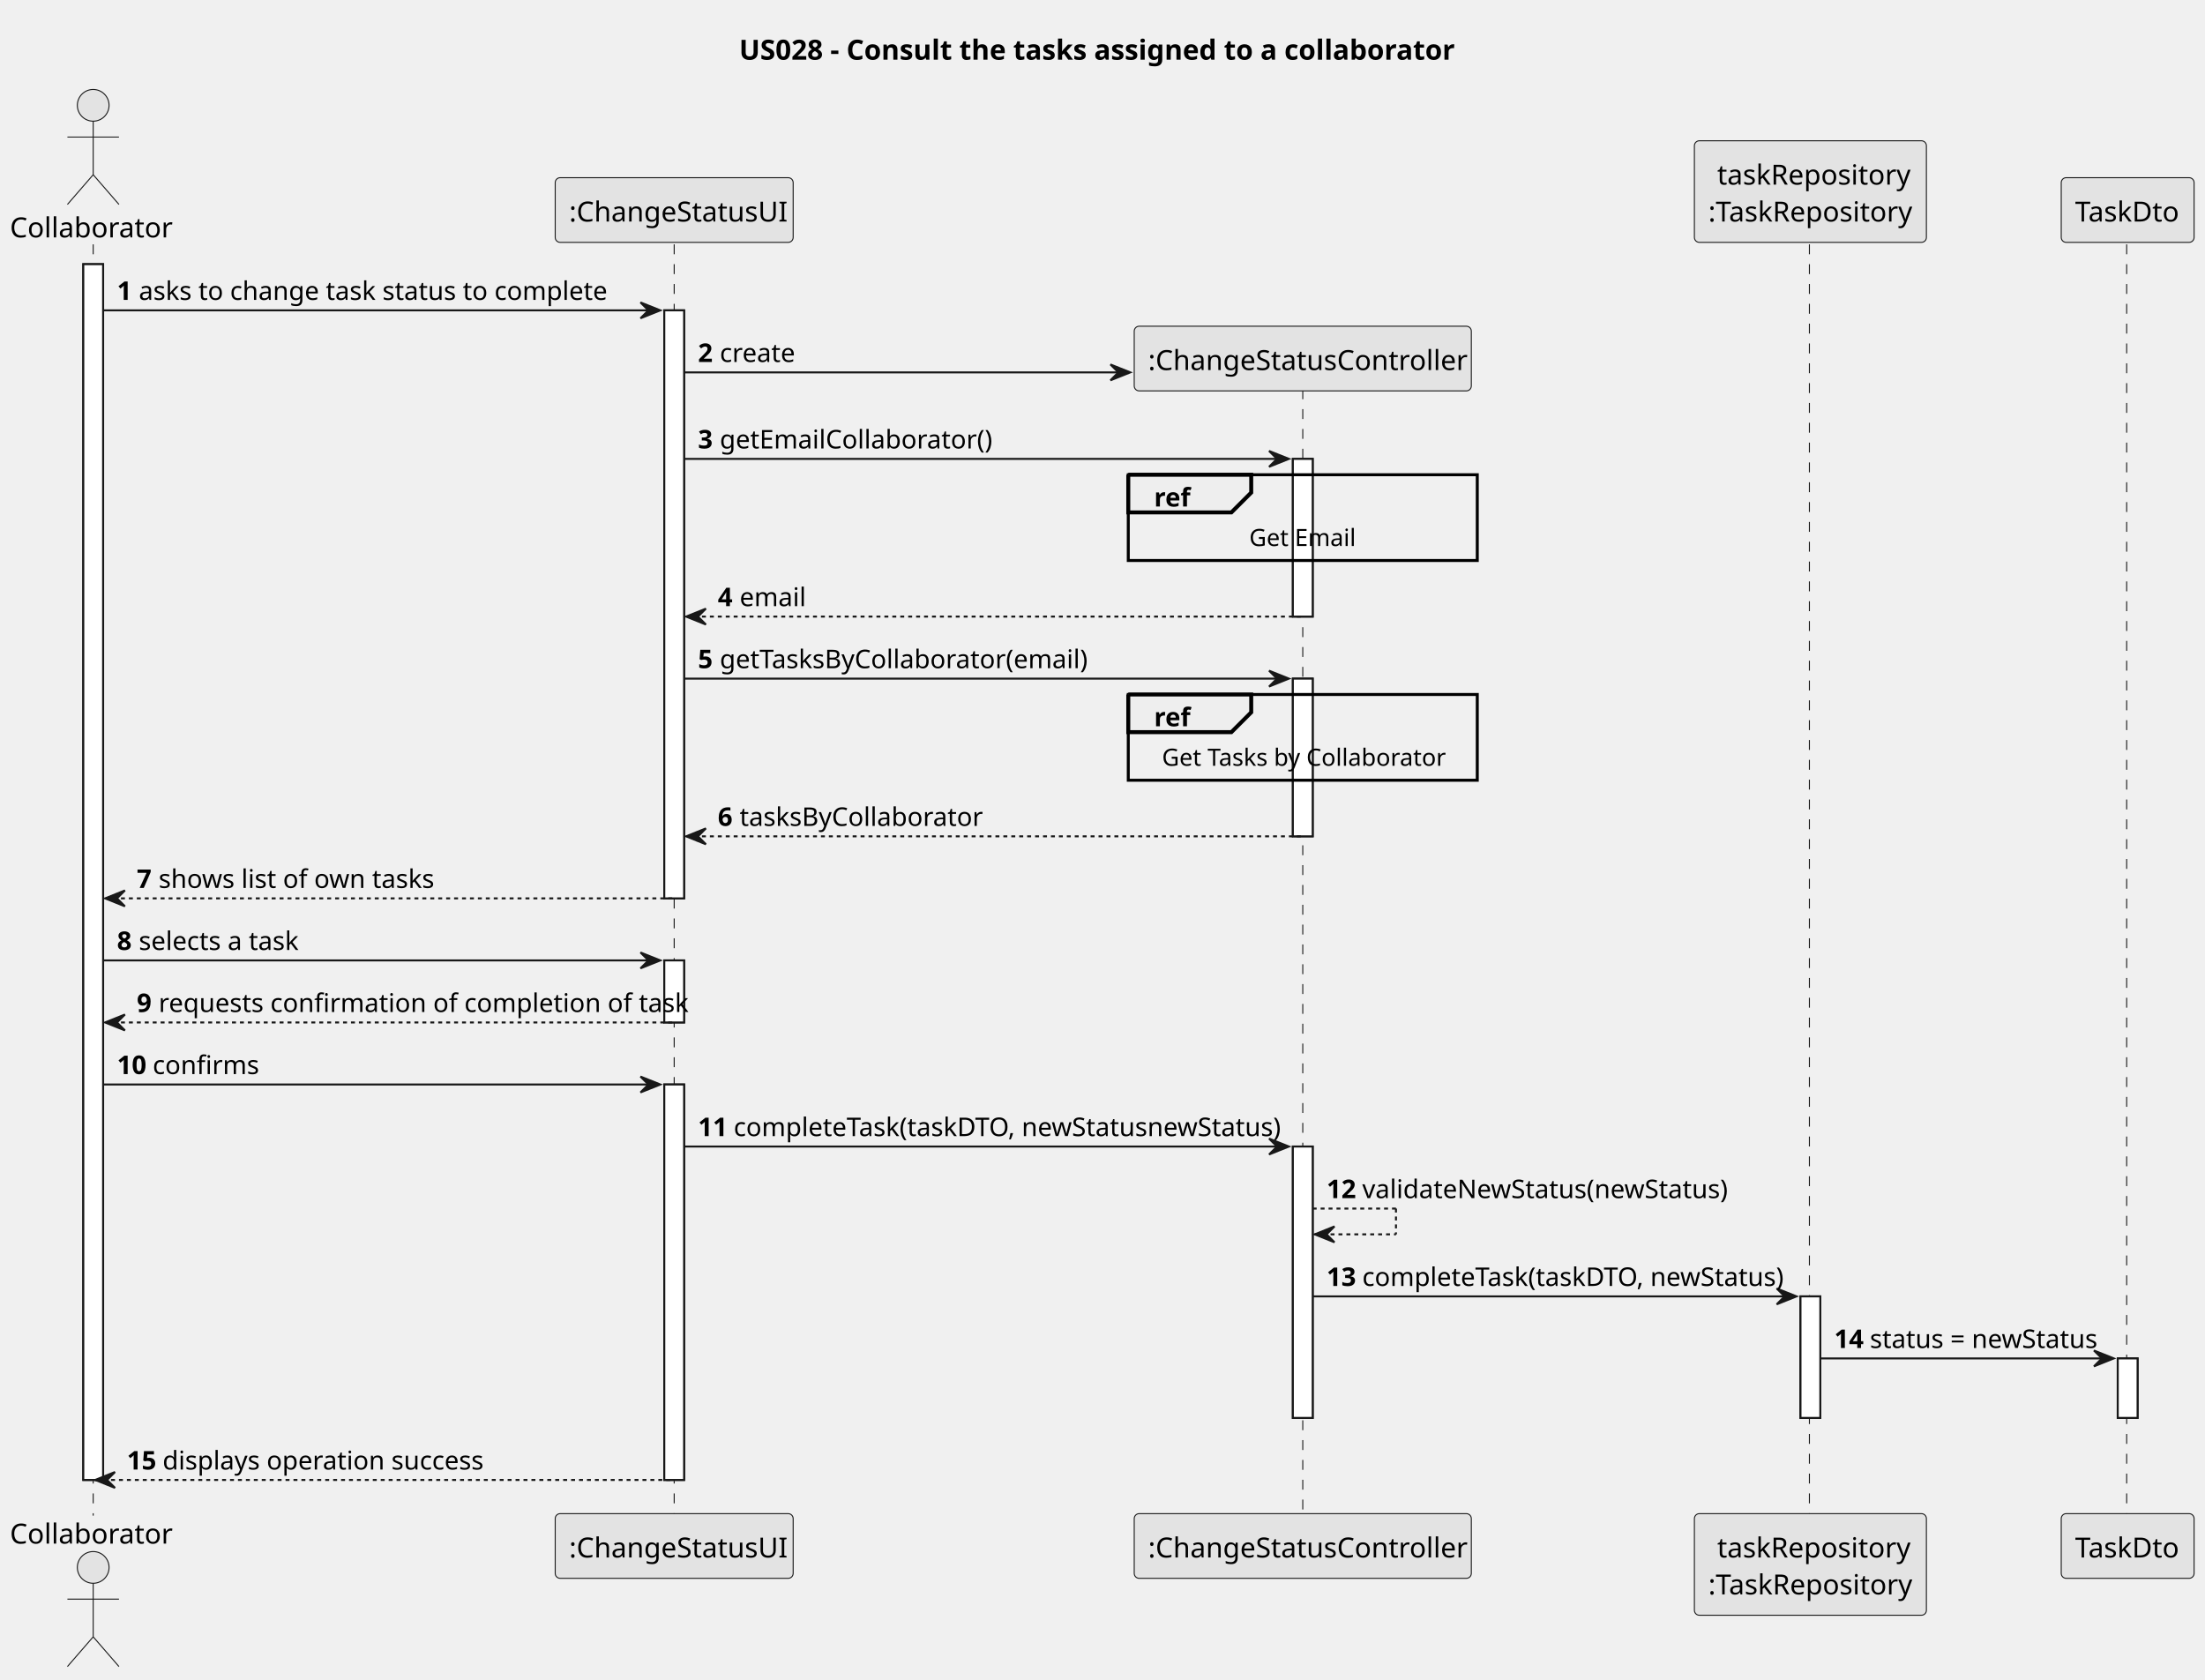
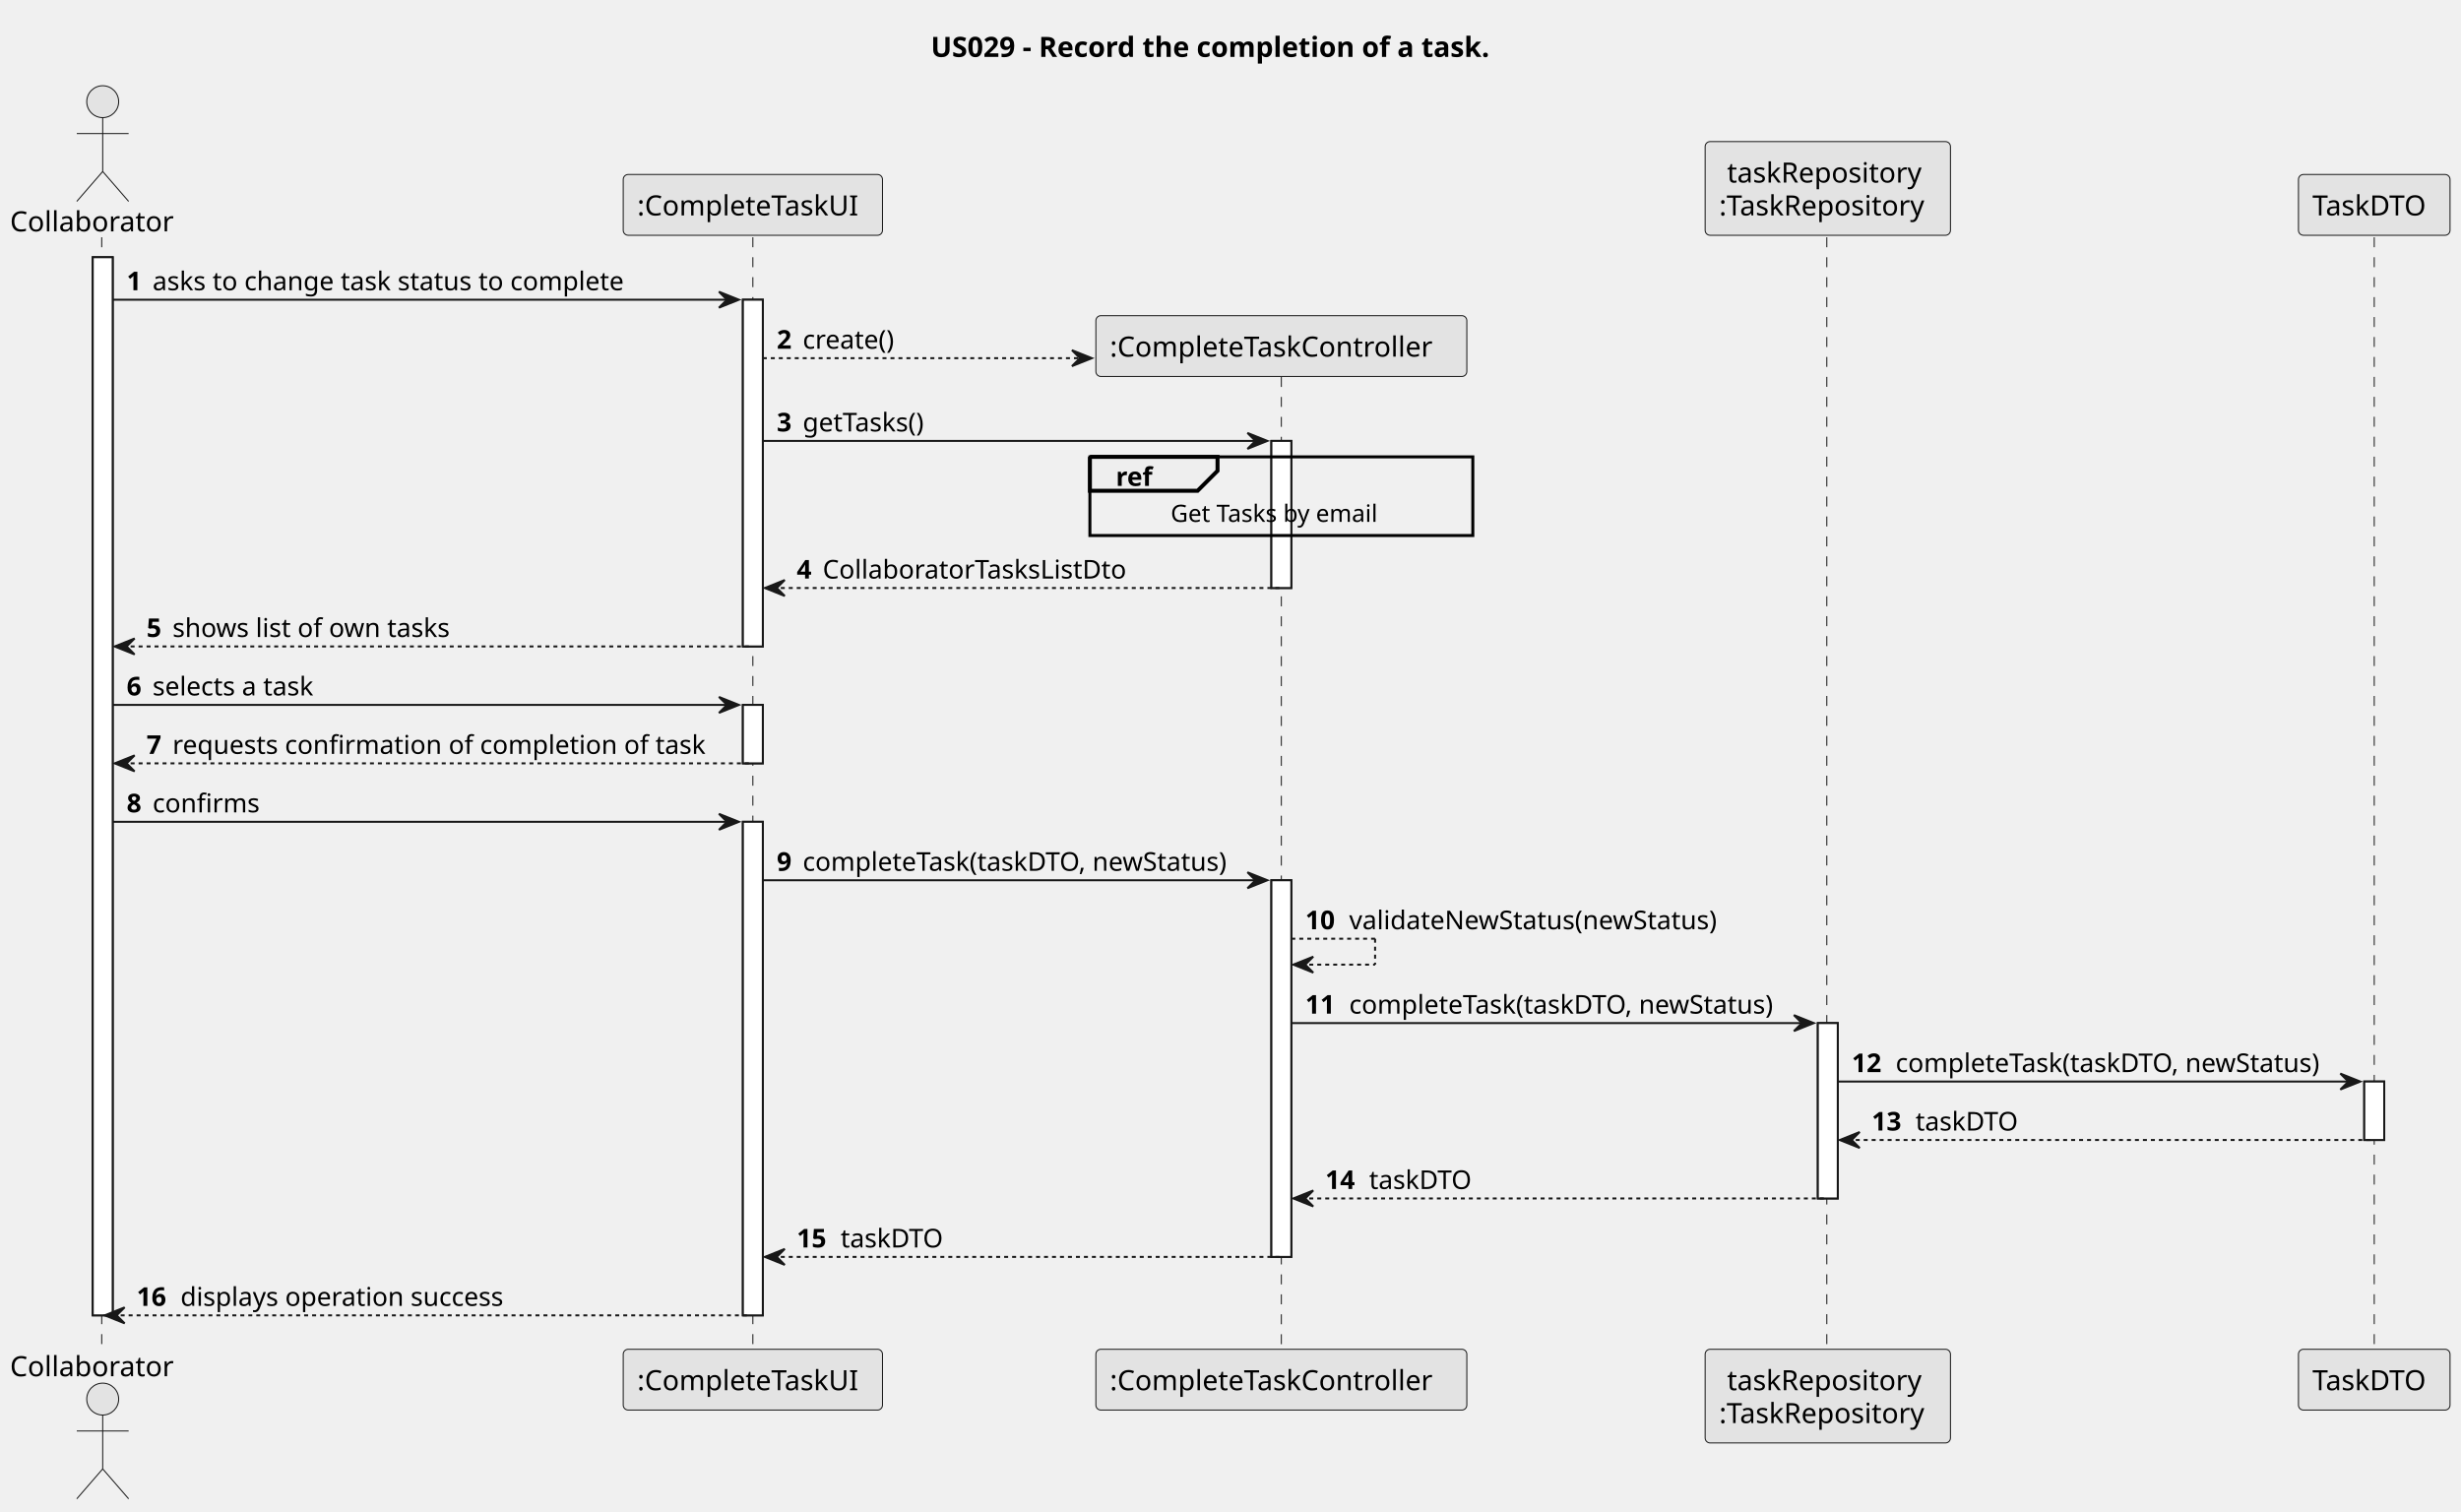
- <svg xmlns="http://www.w3.org/2000/svg" contentStyleType="text/css" height="847px" preserveAspectRatio="none" style="width:1112px;height:847px;background:#FFFFFF;" version="1.1" viewBox="0 0 1112 847" width="1112px" zoomAndPan="magnify">
+ <svg xmlns="http://www.w3.org/2000/svg" contentStyleType="text/css" height="758px" preserveAspectRatio="none" style="width:1234px;height:758px;background:#FFFFFF;" version="1.1" viewBox="0 0 1234 758" width="1234px" zoomAndPan="magnify">
  <defs />
  <g>
-     <text fill="#000000" font-family="sans-serif" font-size="14" font-weight="bold" lengthAdjust="spacing" textLength="365" x="372.75" y="30.107">US028 - Consult the tasks assigned to a collaborator</text>
-     <rect fill="#FFFFFF" height="613.199" style="stroke:#181818;stroke-width:1.0;" width="10" x="42" y="133.242" />
-     <rect fill="#FFFFFF" height="296.58" style="stroke:#181818;stroke-width:1.0;" width="10" x="335" y="156.533" />
-     <rect fill="#FFFFFF" height="31.291" style="stroke:#181818;stroke-width:1.0;" width="10" x="335" y="484.404" />
-     <rect fill="#FFFFFF" height="199.455" style="stroke:#181818;stroke-width:1.0;" width="10" x="335" y="546.986" />
-     <rect fill="#FFFFFF" height="79.543" style="stroke:#181818;stroke-width:1.0;" width="10" x="652" y="231.445" />
-     <rect fill="#FFFFFF" height="79.543" style="stroke:#181818;stroke-width:1.0;" width="10" x="652" y="342.279" />
-     <rect fill="#FFFFFF" height="136.873" style="stroke:#181818;stroke-width:1.0;" width="10" x="652" y="578.277" />
-     <rect fill="#FFFFFF" height="61.291" style="stroke:#181818;stroke-width:1.0;" width="10" x="908" y="653.859" />
-     <rect fill="#FFFFFF" height="30" style="stroke:#181818;stroke-width:1.0;" width="10" x="1068" y="685.15" />
-     <line style="stroke:#181818;stroke-width:0.5;stroke-dasharray:5.0,5.0;" x1="47" x2="47" y1="123.242" y2="764.441" />
-     <line style="stroke:#181818;stroke-width:0.5;stroke-dasharray:5.0,5.0;" x1="340" x2="340" y1="123.242" y2="764.441" />
-     <line style="stroke:#181818;stroke-width:0.5;stroke-dasharray:5.0,5.0;" x1="657" x2="657" y1="196.344" y2="764.441" />
-     <line style="stroke:#181818;stroke-width:0.5;stroke-dasharray:5.0,5.0;" x1="912.5" x2="912.5" y1="123.242" y2="764.441" />
-     <line style="stroke:#181818;stroke-width:0.5;stroke-dasharray:5.0,5.0;" x1="1072.5" x2="1072.5" y1="123.242" y2="764.441" />
-     <text fill="#000000" font-family="sans-serif" font-size="14" lengthAdjust="spacing" textLength="78" x="5" y="119.728">Collaborator</text>
-     <ellipse cx="47" cy="53.121" fill="#E3E3E3" rx="8" ry="8" style="stroke:#181818;stroke-width:0.5;" />
-     <path d="M47,61.121 L47,88.121 M34,69.121 L60,69.121 M47,88.121 L34,103.121 M47,88.121 L60,103.121 " fill="none" style="stroke:#181818;stroke-width:0.5;" />
-     <text fill="#000000" font-family="sans-serif" font-size="14" lengthAdjust="spacing" textLength="78" x="5" y="778.549">Collaborator</text>
-     <ellipse cx="47" cy="790.562" fill="#E3E3E3" rx="8" ry="8" style="stroke:#181818;stroke-width:0.5;" />
-     <path d="M47,798.562 L47,825.562 M34,806.562 L60,806.562 M47,825.562 L34,840.562 M47,825.562 L60,840.562 " fill="none" style="stroke:#181818;stroke-width:0.5;" />
-     <rect fill="#E3E3E3" height="32.621" rx="2.5" ry="2.5" style="stroke:#181818;stroke-width:0.5;" width="120" x="280" y="89.621" />
-     <text fill="#000000" font-family="sans-serif" font-size="14" lengthAdjust="spacing" textLength="106" x="287" y="111.728">:ChangeStatusUI</text>
-     <rect fill="#E3E3E3" height="32.621" rx="2.5" ry="2.5" style="stroke:#181818;stroke-width:0.5;" width="120" x="280" y="763.441" />
-     <text fill="#000000" font-family="sans-serif" font-size="14" lengthAdjust="spacing" textLength="106" x="287" y="785.549">:ChangeStatusUI</text>
-     <rect fill="#E3E3E3" height="32.621" rx="2.5" ry="2.5" style="stroke:#181818;stroke-width:0.5;" width="170" x="572" y="763.441" />
-     <text fill="#000000" font-family="sans-serif" font-size="14" lengthAdjust="spacing" textLength="156" x="579" y="785.549">:ChangeStatusController</text>
-     <rect fill="#E3E3E3" height="51.242" rx="2.5" ry="2.5" style="stroke:#181818;stroke-width:0.5;" width="117" x="854.5" y="71" />
-     <text fill="#000000" font-family="sans-serif" font-size="14" lengthAdjust="spacing" textLength="94" x="866" y="93.107">taskRepository</text>
-     <text fill="#000000" font-family="sans-serif" font-size="14" lengthAdjust="spacing" textLength="103" x="861.5" y="111.728">:TaskRepository</text>
-     <rect fill="#E3E3E3" height="51.242" rx="2.5" ry="2.5" style="stroke:#181818;stroke-width:0.5;" width="117" x="854.5" y="763.441" />
-     <text fill="#000000" font-family="sans-serif" font-size="14" lengthAdjust="spacing" textLength="94" x="866" y="785.549">taskRepository</text>
-     <text fill="#000000" font-family="sans-serif" font-size="14" lengthAdjust="spacing" textLength="103" x="861.5" y="804.17">:TaskRepository</text>
-     <rect fill="#E3E3E3" height="32.621" rx="2.5" ry="2.5" style="stroke:#181818;stroke-width:0.5;" width="67" x="1039.5" y="89.621" />
-     <text fill="#000000" font-family="sans-serif" font-size="14" lengthAdjust="spacing" textLength="53" x="1046.5" y="111.728">TaskDto</text>
-     <rect fill="#E3E3E3" height="32.621" rx="2.5" ry="2.5" style="stroke:#181818;stroke-width:0.5;" width="67" x="1039.5" y="763.441" />
-     <text fill="#000000" font-family="sans-serif" font-size="14" lengthAdjust="spacing" textLength="53" x="1046.5" y="785.549">TaskDto</text>
-     <rect fill="#FFFFFF" height="613.199" style="stroke:#181818;stroke-width:1.0;" width="10" x="42" y="133.242" />
-     <rect fill="#FFFFFF" height="296.58" style="stroke:#181818;stroke-width:1.0;" width="10" x="335" y="156.533" />
-     <rect fill="#FFFFFF" height="31.291" style="stroke:#181818;stroke-width:1.0;" width="10" x="335" y="484.404" />
-     <rect fill="#FFFFFF" height="199.455" style="stroke:#181818;stroke-width:1.0;" width="10" x="335" y="546.986" />
-     <rect fill="#FFFFFF" height="79.543" style="stroke:#181818;stroke-width:1.0;" width="10" x="652" y="231.445" />
-     <rect fill="#FFFFFF" height="79.543" style="stroke:#181818;stroke-width:1.0;" width="10" x="652" y="342.279" />
-     <rect fill="#FFFFFF" height="136.873" style="stroke:#181818;stroke-width:1.0;" width="10" x="652" y="578.277" />
-     <rect fill="#FFFFFF" height="61.291" style="stroke:#181818;stroke-width:1.0;" width="10" x="908" y="653.859" />
-     <rect fill="#FFFFFF" height="30" style="stroke:#181818;stroke-width:1.0;" width="10" x="1068" y="685.15" />
-     <polygon fill="#181818" points="323,152.533,333,156.533,323,160.533,327,156.533" style="stroke:#181818;stroke-width:1.0;" />
-     <line style="stroke:#181818;stroke-width:1.0;" x1="52" x2="329" y1="156.533" y2="156.533" />
-     <text fill="#000000" font-family="sans-serif" font-size="13" font-weight="bold" lengthAdjust="spacing" textLength="7" x="59" y="151.27">1</text>
-     <text fill="#000000" font-family="sans-serif" font-size="13" lengthAdjust="spacing" textLength="230" x="70" y="151.27">asks to change task status to complete</text>
-     <polygon fill="#181818" points="560,183.824,570,187.824,560,191.824,564,187.824" style="stroke:#181818;stroke-width:1.0;" />
-     <line style="stroke:#181818;stroke-width:1.0;" x1="345" x2="566" y1="187.824" y2="187.824" />
-     <text fill="#000000" font-family="sans-serif" font-size="13" font-weight="bold" lengthAdjust="spacing" textLength="7" x="352" y="182.561">2</text>
-     <text fill="#000000" font-family="sans-serif" font-size="13" lengthAdjust="spacing" textLength="36" x="363" y="182.561">create</text>
-     <rect fill="#E3E3E3" height="32.621" rx="2.5" ry="2.5" style="stroke:#181818;stroke-width:0.5;" width="170" x="572" y="164.533" />
-     <text fill="#000000" font-family="sans-serif" font-size="14" lengthAdjust="spacing" textLength="156" x="579" y="186.641">:ChangeStatusController</text>
-     <polygon fill="#181818" points="640,227.445,650,231.445,640,235.445,644,231.445" style="stroke:#181818;stroke-width:1.0;" />
-     <line style="stroke:#181818;stroke-width:1.0;" x1="345" x2="646" y1="231.445" y2="231.445" />
-     <text fill="#000000" font-family="sans-serif" font-size="13" font-weight="bold" lengthAdjust="spacing" textLength="7" x="352" y="226.183">3</text>
-     <text fill="#000000" font-family="sans-serif" font-size="13" lengthAdjust="spacing" textLength="128" x="363" y="226.183">getEmailCollaborator()</text>
-     <rect fill="none" height="43.252" style="stroke:#000000;stroke-width:1.5;" width="176" x="569" y="239.445" />
-     <path d="M569,239.445 L631,239.445 L631,248.445 L621,258.445 L569,258.445 L569,239.445 " fill="#EEEEEE" style="stroke:#000000;stroke-width:2.0;" />
-     <text fill="#000000" font-family="sans-serif" font-size="13" font-weight="bold" lengthAdjust="spacing" textLength="17" x="582" y="255.474">ref</text>
-     <text fill="#000000" font-family="sans-serif" font-size="12" lengthAdjust="spacing" textLength="54" x="630" y="275.394">Get Email</text>
-     <polygon fill="#181818" points="356,306.988,346,310.988,356,314.988,352,310.988" style="stroke:#181818;stroke-width:1.0;" />
-     <line style="stroke:#181818;stroke-width:1.0;stroke-dasharray:2.0,2.0;" x1="350" x2="656" y1="310.988" y2="310.988" />
-     <text fill="#000000" font-family="sans-serif" font-size="13" font-weight="bold" lengthAdjust="spacing" textLength="7" x="362" y="305.726">4</text>
-     <text fill="#000000" font-family="sans-serif" font-size="13" lengthAdjust="spacing" textLength="31" x="373" y="305.726">email</text>
-     <polygon fill="#181818" points="640,338.279,650,342.279,640,346.279,644,342.279" style="stroke:#181818;stroke-width:1.0;" />
-     <line style="stroke:#181818;stroke-width:1.0;" x1="345" x2="646" y1="342.279" y2="342.279" />
-     <text fill="#000000" font-family="sans-serif" font-size="13" font-weight="bold" lengthAdjust="spacing" textLength="7" x="352" y="337.017">5</text>
-     <text fill="#000000" font-family="sans-serif" font-size="13" lengthAdjust="spacing" textLength="177" x="363" y="337.017">getTasksByCollaborator(email)</text>
-     <rect fill="none" height="43.252" style="stroke:#000000;stroke-width:1.5;" width="176" x="569" y="350.279" />
-     <path d="M569,350.279 L631,350.279 L631,359.279 L621,369.279 L569,369.279 L569,350.279 " fill="#EEEEEE" style="stroke:#000000;stroke-width:2.0;" />
-     <text fill="#000000" font-family="sans-serif" font-size="13" font-weight="bold" lengthAdjust="spacing" textLength="17" x="582" y="366.308">ref</text>
-     <text fill="#000000" font-family="sans-serif" font-size="12" lengthAdjust="spacing" textLength="142" x="586" y="386.228">Get Tasks by Collaborator</text>
-     <polygon fill="#181818" points="356,417.822,346,421.822,356,425.822,352,421.822" style="stroke:#181818;stroke-width:1.0;" />
-     <line style="stroke:#181818;stroke-width:1.0;stroke-dasharray:2.0,2.0;" x1="350" x2="656" y1="421.822" y2="421.822" />
-     <text fill="#000000" font-family="sans-serif" font-size="13" font-weight="bold" lengthAdjust="spacing" textLength="7" x="362" y="416.56">6</text>
-     <text fill="#000000" font-family="sans-serif" font-size="13" lengthAdjust="spacing" textLength="117" x="373" y="416.56">tasksByCollaborator</text>
-     <polygon fill="#181818" points="63,449.113,53,453.113,63,457.113,59,453.113" style="stroke:#181818;stroke-width:1.0;" />
-     <line style="stroke:#181818;stroke-width:1.0;stroke-dasharray:2.0,2.0;" x1="57" x2="339" y1="453.113" y2="453.113" />
-     <text fill="#000000" font-family="sans-serif" font-size="13" font-weight="bold" lengthAdjust="spacing" textLength="7" x="69" y="447.851">7</text>
-     <text fill="#000000" font-family="sans-serif" font-size="13" lengthAdjust="spacing" textLength="135" x="80" y="447.851">shows list of own tasks</text>
-     <polygon fill="#181818" points="323,480.404,333,484.404,323,488.404,327,484.404" style="stroke:#181818;stroke-width:1.0;" />
-     <line style="stroke:#181818;stroke-width:1.0;" x1="52" x2="329" y1="484.404" y2="484.404" />
-     <text fill="#000000" font-family="sans-serif" font-size="13" font-weight="bold" lengthAdjust="spacing" textLength="7" x="59" y="479.142">8</text>
-     <text fill="#000000" font-family="sans-serif" font-size="13" lengthAdjust="spacing" textLength="82" x="70" y="479.142">selects a task</text>
-     <polygon fill="#181818" points="63,511.695,53,515.695,63,519.695,59,515.695" style="stroke:#181818;stroke-width:1.0;" />
-     <line style="stroke:#181818;stroke-width:1.0;stroke-dasharray:2.0,2.0;" x1="57" x2="339" y1="515.695" y2="515.695" />
-     <text fill="#000000" font-family="sans-serif" font-size="13" font-weight="bold" lengthAdjust="spacing" textLength="7" x="69" y="510.433">9</text>
-     <text fill="#000000" font-family="sans-serif" font-size="13" lengthAdjust="spacing" textLength="248" x="80" y="510.433">requests confirmation of completion of task</text>
-     <polygon fill="#181818" points="323,542.986,333,546.986,323,550.986,327,546.986" style="stroke:#181818;stroke-width:1.0;" />
-     <line style="stroke:#181818;stroke-width:1.0;" x1="52" x2="329" y1="546.986" y2="546.986" />
-     <text fill="#000000" font-family="sans-serif" font-size="13" font-weight="bold" lengthAdjust="spacing" textLength="14" x="59" y="541.724">10</text>
-     <text fill="#000000" font-family="sans-serif" font-size="13" lengthAdjust="spacing" textLength="49" x="77" y="541.724">confirms</text>
-     <polygon fill="#181818" points="640,574.277,650,578.277,640,582.277,644,578.277" style="stroke:#181818;stroke-width:1.0;" />
-     <line style="stroke:#181818;stroke-width:1.0;" x1="345" x2="646" y1="578.277" y2="578.277" />
-     <text fill="#000000" font-family="sans-serif" font-size="13" font-weight="bold" lengthAdjust="spacing" textLength="14" x="352" y="573.015">11</text>
-     <text fill="#000000" font-family="sans-serif" font-size="13" lengthAdjust="spacing" textLength="270" x="370" y="573.015">completeTask(taskDTO, newStatusnewStatus)</text>
-     <line style="stroke:#181818;stroke-width:1.0;stroke-dasharray:2.0,2.0;" x1="662" x2="704" y1="609.568" y2="609.568" />
-     <line style="stroke:#181818;stroke-width:1.0;stroke-dasharray:2.0,2.0;" x1="704" x2="704" y1="609.568" y2="622.568" />
-     <line style="stroke:#181818;stroke-width:1.0;stroke-dasharray:2.0,2.0;" x1="663" x2="704" y1="622.568" y2="622.568" />
-     <polygon fill="#181818" points="673,618.568,663,622.568,673,626.568,669,622.568" style="stroke:#181818;stroke-width:1.0;" />
-     <text fill="#000000" font-family="sans-serif" font-size="13" font-weight="bold" lengthAdjust="spacing" textLength="14" x="669" y="604.306">12</text>
-     <text fill="#000000" font-family="sans-serif" font-size="13" lengthAdjust="spacing" textLength="175" x="687" y="604.306">validateNewStatus(newStatus)</text>
-     <polygon fill="#181818" points="896,649.859,906,653.859,896,657.859,900,653.859" style="stroke:#181818;stroke-width:1.0;" />
-     <line style="stroke:#181818;stroke-width:1.0;" x1="662" x2="902" y1="653.859" y2="653.859" />
-     <text fill="#000000" font-family="sans-serif" font-size="13" font-weight="bold" lengthAdjust="spacing" textLength="14" x="669" y="648.597">13</text>
-     <text fill="#000000" font-family="sans-serif" font-size="13" lengthAdjust="spacing" textLength="209" x="687" y="648.597">completeTask(taskDTO, newStatus)</text>
-     <polygon fill="#181818" points="1056,681.15,1066,685.15,1056,689.15,1060,685.15" style="stroke:#181818;stroke-width:1.0;" />
-     <line style="stroke:#181818;stroke-width:1.0;" x1="918" x2="1062" y1="685.15" y2="685.15" />
-     <text fill="#000000" font-family="sans-serif" font-size="13" font-weight="bold" lengthAdjust="spacing" textLength="14" x="925" y="679.888">14</text>
-     <text fill="#000000" font-family="sans-serif" font-size="13" lengthAdjust="spacing" textLength="113" x="943" y="679.888">status = newStatus</text>
-     <polygon fill="#181818" points="58,742.441,48,746.441,58,750.441,54,746.441" style="stroke:#181818;stroke-width:1.0;" />
-     <line style="stroke:#181818;stroke-width:1.0;stroke-dasharray:2.0,2.0;" x1="52" x2="339" y1="746.441" y2="746.441" />
-     <text fill="#000000" font-family="sans-serif" font-size="13" font-weight="bold" lengthAdjust="spacing" textLength="14" x="64" y="741.179">15</text>
-     <text fill="#000000" font-family="sans-serif" font-size="13" lengthAdjust="spacing" textLength="158" x="82" y="741.179">displays operation success</text>
+     <text fill="#000000" font-family="sans-serif" font-size="14" font-weight="bold" lengthAdjust="spacing" textLength="299" x="466.75" y="28.535">US029 - Record the completion of a task.</text>
+     <rect fill="#FFFFFF" height="530.59" style="stroke:#181818;stroke-width:1.0;" width="10" x="46.5" y="128.977" />
+     <rect fill="#FFFFFF" height="173.863" style="stroke:#181818;stroke-width:1.0;" width="10" x="372.5" y="150.287" />
+     <rect fill="#FFFFFF" height="29.311" style="stroke:#181818;stroke-width:1.0;" width="10" x="372.5" y="353.461" />
+     <rect fill="#FFFFFF" height="247.484" style="stroke:#181818;stroke-width:1.0;" width="10" x="372.5" y="412.082" />
+     <rect fill="#FFFFFF" height="73.754" style="stroke:#181818;stroke-width:1.0;" width="10" x="637.5" y="221.086" />
+     <rect fill="#FFFFFF" height="188.863" style="stroke:#181818;stroke-width:1.0;" width="10" x="637.5" y="441.393" />
+     <rect fill="#FFFFFF" height="87.932" style="stroke:#181818;stroke-width:1.0;" width="10" x="911.5" y="513.014" />
+     <rect fill="#FFFFFF" height="29.311" style="stroke:#181818;stroke-width:1.0;" width="10" x="1185.5" y="542.324" />
+     <line style="stroke:#181818;stroke-width:0.5;stroke-dasharray:5.0,5.0;" x1="51" x2="51" y1="118.977" y2="677.566" />
+     <line style="stroke:#181818;stroke-width:0.5;stroke-dasharray:5.0,5.0;" x1="377.5" x2="377.5" y1="118.977" y2="677.566" />
+     <line style="stroke:#181818;stroke-width:0.5;stroke-dasharray:5.0,5.0;" x1="642.5" x2="642.5" y1="189.031" y2="677.566" />
+     <line style="stroke:#181818;stroke-width:0.5;stroke-dasharray:5.0,5.0;" x1="916" x2="916" y1="118.977" y2="677.566" />
+     <line style="stroke:#181818;stroke-width:0.5;stroke-dasharray:5.0,5.0;" x1="1190.5" x2="1190.5" y1="118.977" y2="677.566" />
+     <text fill="#000000" font-family="sans-serif" font-size="14" lengthAdjust="spacing" textLength="87" x="5" y="116.023">Collaborator</text>
+     <ellipse cx="51.5" cy="50.988" fill="#E3E3E3" rx="8" ry="8" style="stroke:#181818;stroke-width:0.5;" />
+     <path d="M51.5,58.988 L51.5,85.988 M38.5,66.988 L64.5,66.988 M51.5,85.988 L38.5,100.988 M51.5,85.988 L64.5,100.988 " fill="none" style="stroke:#181818;stroke-width:0.5;" />
+     <text fill="#000000" font-family="sans-serif" font-size="14" lengthAdjust="spacing" textLength="87" x="5" y="690.102">Collaborator</text>
+     <ellipse cx="51.5" cy="701.555" fill="#E3E3E3" rx="8" ry="8" style="stroke:#181818;stroke-width:0.5;" />
+     <path d="M51.5,709.555 L51.5,736.555 M38.5,717.555 L64.5,717.555 M51.5,736.555 L38.5,751.555 M51.5,736.555 L64.5,751.555 " fill="none" style="stroke:#181818;stroke-width:0.5;" />
+     <rect fill="#E3E3E3" height="30.488" rx="2.5" ry="2.5" style="stroke:#181818;stroke-width:0.5;" width="130" x="312.5" y="87.488" />
+     <text fill="#000000" font-family="sans-serif" font-size="14" lengthAdjust="spacing" textLength="116" x="319.5" y="108.023">:CompleteTaskUI</text>
+     <rect fill="#E3E3E3" height="30.488" rx="2.5" ry="2.5" style="stroke:#181818;stroke-width:0.5;" width="130" x="312.5" y="676.566" />
+     <text fill="#000000" font-family="sans-serif" font-size="14" lengthAdjust="spacing" textLength="116" x="319.5" y="697.102">:CompleteTaskUI</text>
+     <rect fill="#E3E3E3" height="30.488" rx="2.5" ry="2.5" style="stroke:#181818;stroke-width:0.5;" width="186" x="549.5" y="676.566" />
+     <text fill="#000000" font-family="sans-serif" font-size="14" lengthAdjust="spacing" textLength="172" x="556.5" y="697.102">:CompleteTaskController</text>
+     <rect fill="#E3E3E3" height="46.977" rx="2.5" ry="2.5" style="stroke:#181818;stroke-width:0.5;" width="123" x="855" y="71" />
+     <text fill="#000000" font-family="sans-serif" font-size="14" lengthAdjust="spacing" textLength="101" x="866" y="91.535">taskRepository</text>
+     <text fill="#000000" font-family="sans-serif" font-size="14" lengthAdjust="spacing" textLength="109" x="862" y="108.023">:TaskRepository</text>
+     <rect fill="#E3E3E3" height="46.977" rx="2.5" ry="2.5" style="stroke:#181818;stroke-width:0.5;" width="123" x="855" y="676.566" />
+     <text fill="#000000" font-family="sans-serif" font-size="14" lengthAdjust="spacing" textLength="101" x="866" y="697.102">taskRepository</text>
+     <text fill="#000000" font-family="sans-serif" font-size="14" lengthAdjust="spacing" textLength="109" x="862" y="713.59">:TaskRepository</text>
+     <rect fill="#E3E3E3" height="30.488" rx="2.5" ry="2.5" style="stroke:#181818;stroke-width:0.5;" width="76" x="1152.5" y="87.488" />
+     <text fill="#000000" font-family="sans-serif" font-size="14" lengthAdjust="spacing" textLength="62" x="1159.5" y="108.023">TaskDTO</text>
+     <rect fill="#E3E3E3" height="30.488" rx="2.5" ry="2.5" style="stroke:#181818;stroke-width:0.5;" width="76" x="1152.5" y="676.566" />
+     <text fill="#000000" font-family="sans-serif" font-size="14" lengthAdjust="spacing" textLength="62" x="1159.5" y="697.102">TaskDTO</text>
+     <rect fill="#FFFFFF" height="530.59" style="stroke:#181818;stroke-width:1.0;" width="10" x="46.5" y="128.977" />
+     <rect fill="#FFFFFF" height="173.863" style="stroke:#181818;stroke-width:1.0;" width="10" x="372.5" y="150.287" />
+     <rect fill="#FFFFFF" height="29.311" style="stroke:#181818;stroke-width:1.0;" width="10" x="372.5" y="353.461" />
+     <rect fill="#FFFFFF" height="247.484" style="stroke:#181818;stroke-width:1.0;" width="10" x="372.5" y="412.082" />
+     <rect fill="#FFFFFF" height="73.754" style="stroke:#181818;stroke-width:1.0;" width="10" x="637.5" y="221.086" />
+     <rect fill="#FFFFFF" height="188.863" style="stroke:#181818;stroke-width:1.0;" width="10" x="637.5" y="441.393" />
+     <rect fill="#FFFFFF" height="87.932" style="stroke:#181818;stroke-width:1.0;" width="10" x="911.5" y="513.014" />
+     <rect fill="#FFFFFF" height="29.311" style="stroke:#181818;stroke-width:1.0;" width="10" x="1185.5" y="542.324" />
+     <polygon fill="#181818" points="360.5,146.287,370.5,150.287,360.5,154.287,364.5,150.287" style="stroke:#181818;stroke-width:1.0;" />
+     <line style="stroke:#181818;stroke-width:1.0;" x1="56.5" x2="366.5" y1="150.287" y2="150.287" />
+     <text fill="#000000" font-family="sans-serif" font-size="13" font-weight="bold" lengthAdjust="spacing" textLength="9" x="63.5" y="145.545">1</text>
+     <text fill="#000000" font-family="sans-serif" font-size="13" lengthAdjust="spacing" textLength="248" x="76.5" y="145.545">asks to change task status to complete</text>
+     <polygon fill="#181818" points="537.5,175.598,547.5,179.598,537.5,183.598,541.5,179.598" style="stroke:#181818;stroke-width:1.0;" />
+     <line style="stroke:#181818;stroke-width:1.0;stroke-dasharray:2.0,2.0;" x1="382.5" x2="543.5" y1="179.598" y2="179.598" />
+     <text fill="#000000" font-family="sans-serif" font-size="13" font-weight="bold" lengthAdjust="spacing" textLength="9" x="389.5" y="174.856">2</text>
+     <text fill="#000000" font-family="sans-serif" font-size="13" lengthAdjust="spacing" textLength="46" x="402.5" y="174.856">create()</text>
+     <rect fill="#E3E3E3" height="30.488" rx="2.5" ry="2.5" style="stroke:#181818;stroke-width:0.5;" width="186" x="549.5" y="158.287" />
+     <text fill="#000000" font-family="sans-serif" font-size="14" lengthAdjust="spacing" textLength="172" x="556.5" y="178.822">:CompleteTaskController</text>
+     <polygon fill="#181818" points="625.5,217.086,635.5,221.086,625.5,225.086,629.5,221.086" style="stroke:#181818;stroke-width:1.0;" />
+     <line style="stroke:#181818;stroke-width:1.0;" x1="382.5" x2="631.5" y1="221.086" y2="221.086" />
+     <text fill="#000000" font-family="sans-serif" font-size="13" font-weight="bold" lengthAdjust="spacing" textLength="9" x="389.5" y="216.344">3</text>
+     <text fill="#000000" font-family="sans-serif" font-size="13" lengthAdjust="spacing" textLength="65" x="402.5" y="216.344">getTasks()</text>
+     <rect fill="none" height="39.443" style="stroke:#000000;stroke-width:1.5;" width="192" x="546.5" y="229.086" />
+     <path d="M546.5,229.086 L610.5,229.086 L610.5,236.086 L600.5,246.086 L546.5,246.086 L546.5,229.086 " fill="#EEEEEE" style="stroke:#000000;stroke-width:2.0;" />
+     <text fill="#000000" font-family="sans-serif" font-size="13" font-weight="bold" lengthAdjust="spacing" textLength="19" x="559.5" y="243.654">ref</text>
+     <text fill="#000000" font-family="sans-serif" font-size="12" lengthAdjust="spacing" textLength="111" x="587" y="261.688">Get Tasks by email</text>
+     <polygon fill="#181818" points="393.5,290.84,383.5,294.84,393.5,298.84,389.5,294.84" style="stroke:#181818;stroke-width:1.0;" />
+     <line style="stroke:#181818;stroke-width:1.0;stroke-dasharray:2.0,2.0;" x1="387.5" x2="641.5" y1="294.84" y2="294.84" />
+     <text fill="#000000" font-family="sans-serif" font-size="13" font-weight="bold" lengthAdjust="spacing" textLength="9" x="399.5" y="290.098">4</text>
+     <text fill="#000000" font-family="sans-serif" font-size="13" lengthAdjust="spacing" textLength="161" x="412.5" y="290.098">CollaboratorTasksListDto</text>
+     <polygon fill="#181818" points="67.5,320.15,57.5,324.15,67.5,328.15,63.5,324.15" style="stroke:#181818;stroke-width:1.0;" />
+     <line style="stroke:#181818;stroke-width:1.0;stroke-dasharray:2.0,2.0;" x1="61.5" x2="376.5" y1="324.15" y2="324.15" />
+     <text fill="#000000" font-family="sans-serif" font-size="13" font-weight="bold" lengthAdjust="spacing" textLength="9" x="73.5" y="319.408">5</text>
+     <text fill="#000000" font-family="sans-serif" font-size="13" lengthAdjust="spacing" textLength="149" x="86.5" y="319.408">shows list of own tasks</text>
+     <polygon fill="#181818" points="360.5,349.461,370.5,353.461,360.5,357.461,364.5,353.461" style="stroke:#181818;stroke-width:1.0;" />
+     <line style="stroke:#181818;stroke-width:1.0;" x1="56.5" x2="366.5" y1="353.461" y2="353.461" />
+     <text fill="#000000" font-family="sans-serif" font-size="13" font-weight="bold" lengthAdjust="spacing" textLength="9" x="63.5" y="348.719">6</text>
+     <text fill="#000000" font-family="sans-serif" font-size="13" lengthAdjust="spacing" textLength="86" x="76.5" y="348.719">selects a task</text>
+     <polygon fill="#181818" points="67.5,378.772,57.5,382.772,67.5,386.772,63.5,382.772" style="stroke:#181818;stroke-width:1.0;" />
+     <line style="stroke:#181818;stroke-width:1.0;stroke-dasharray:2.0,2.0;" x1="61.5" x2="376.5" y1="382.772" y2="382.772" />
+     <text fill="#000000" font-family="sans-serif" font-size="13" font-weight="bold" lengthAdjust="spacing" textLength="9" x="73.5" y="378.029">7</text>
+     <text fill="#000000" font-family="sans-serif" font-size="13" lengthAdjust="spacing" textLength="279" x="86.5" y="378.029">requests confirmation of completion of task</text>
+     <polygon fill="#181818" points="360.5,408.082,370.5,412.082,360.5,416.082,364.5,412.082" style="stroke:#181818;stroke-width:1.0;" />
+     <line style="stroke:#181818;stroke-width:1.0;" x1="56.5" x2="366.5" y1="412.082" y2="412.082" />
+     <text fill="#000000" font-family="sans-serif" font-size="13" font-weight="bold" lengthAdjust="spacing" textLength="9" x="63.5" y="407.34">8</text>
+     <text fill="#000000" font-family="sans-serif" font-size="13" lengthAdjust="spacing" textLength="56" x="76.5" y="407.34">confirms</text>
+     <polygon fill="#181818" points="625.5,437.393,635.5,441.393,625.5,445.393,629.5,441.393" style="stroke:#181818;stroke-width:1.0;" />
+     <line style="stroke:#181818;stroke-width:1.0;" x1="382.5" x2="631.5" y1="441.393" y2="441.393" />
+     <text fill="#000000" font-family="sans-serif" font-size="13" font-weight="bold" lengthAdjust="spacing" textLength="9" x="389.5" y="436.65">9</text>
+     <text fill="#000000" font-family="sans-serif" font-size="13" lengthAdjust="spacing" textLength="223" x="402.5" y="436.65">completeTask(taskDTO, newStatus)</text>
+     <line style="stroke:#181818;stroke-width:1.0;stroke-dasharray:2.0,2.0;" x1="647.5" x2="689.5" y1="470.703" y2="470.703" />
+     <line style="stroke:#181818;stroke-width:1.0;stroke-dasharray:2.0,2.0;" x1="689.5" x2="689.5" y1="470.703" y2="483.703" />
+     <line style="stroke:#181818;stroke-width:1.0;stroke-dasharray:2.0,2.0;" x1="648.5" x2="689.5" y1="483.703" y2="483.703" />
+     <polygon fill="#181818" points="658.5,479.703,648.5,483.703,658.5,487.703,654.5,483.703" style="stroke:#181818;stroke-width:1.0;" />
+     <text fill="#000000" font-family="sans-serif" font-size="13" font-weight="bold" lengthAdjust="spacing" textLength="18" x="654.5" y="465.961">10</text>
+     <text fill="#000000" font-family="sans-serif" font-size="13" lengthAdjust="spacing" textLength="187" x="676.5" y="465.961">validateNewStatus(newStatus)</text>
+     <polygon fill="#181818" points="899.5,509.014,909.5,513.014,899.5,517.014,903.5,513.014" style="stroke:#181818;stroke-width:1.0;" />
+     <line style="stroke:#181818;stroke-width:1.0;" x1="647.5" x2="905.5" y1="513.014" y2="513.014" />
+     <text fill="#000000" font-family="sans-serif" font-size="13" font-weight="bold" lengthAdjust="spacing" textLength="18" x="654.5" y="508.272">11</text>
+     <text fill="#000000" font-family="sans-serif" font-size="13" lengthAdjust="spacing" textLength="223" x="676.5" y="508.272">completeTask(taskDTO, newStatus)</text>
+     <polygon fill="#181818" points="1173.5,538.324,1183.5,542.324,1173.5,546.324,1177.5,542.324" style="stroke:#181818;stroke-width:1.0;" />
+     <line style="stroke:#181818;stroke-width:1.0;" x1="921.5" x2="1179.5" y1="542.324" y2="542.324" />
+     <text fill="#000000" font-family="sans-serif" font-size="13" font-weight="bold" lengthAdjust="spacing" textLength="18" x="928.5" y="537.582">12</text>
+     <text fill="#000000" font-family="sans-serif" font-size="13" lengthAdjust="spacing" textLength="223" x="950.5" y="537.582">completeTask(taskDTO, newStatus)</text>
+     <polygon fill="#181818" points="932.5,567.635,922.5,571.635,932.5,575.635,928.5,571.635" style="stroke:#181818;stroke-width:1.0;" />
+     <line style="stroke:#181818;stroke-width:1.0;stroke-dasharray:2.0,2.0;" x1="926.5" x2="1189.5" y1="571.635" y2="571.635" />
+     <text fill="#000000" font-family="sans-serif" font-size="13" font-weight="bold" lengthAdjust="spacing" textLength="18" x="938.5" y="566.893">13</text>
+     <text fill="#000000" font-family="sans-serif" font-size="13" lengthAdjust="spacing" textLength="55" x="960.5" y="566.893">taskDTO</text>
+     <polygon fill="#181818" points="658.5,596.945,648.5,600.945,658.5,604.945,654.5,600.945" style="stroke:#181818;stroke-width:1.0;" />
+     <line style="stroke:#181818;stroke-width:1.0;stroke-dasharray:2.0,2.0;" x1="652.5" x2="915.5" y1="600.945" y2="600.945" />
+     <text fill="#000000" font-family="sans-serif" font-size="13" font-weight="bold" lengthAdjust="spacing" textLength="18" x="664.5" y="596.203">14</text>
+     <text fill="#000000" font-family="sans-serif" font-size="13" lengthAdjust="spacing" textLength="55" x="686.5" y="596.203">taskDTO</text>
+     <polygon fill="#181818" points="393.5,626.256,383.5,630.256,393.5,634.256,389.5,630.256" style="stroke:#181818;stroke-width:1.0;" />
+     <line style="stroke:#181818;stroke-width:1.0;stroke-dasharray:2.0,2.0;" x1="387.5" x2="641.5" y1="630.256" y2="630.256" />
+     <text fill="#000000" font-family="sans-serif" font-size="13" font-weight="bold" lengthAdjust="spacing" textLength="18" x="399.5" y="625.514">15</text>
+     <text fill="#000000" font-family="sans-serif" font-size="13" lengthAdjust="spacing" textLength="55" x="421.5" y="625.514">taskDTO</text>
+     <polygon fill="#181818" points="62.5,655.566,52.5,659.566,62.5,663.566,58.5,659.566" style="stroke:#181818;stroke-width:1.0;" />
+     <line style="stroke:#181818;stroke-width:1.0;stroke-dasharray:2.0,2.0;" x1="56.5" x2="376.5" y1="659.566" y2="659.566" />
+     <text fill="#000000" font-family="sans-serif" font-size="13" font-weight="bold" lengthAdjust="spacing" textLength="18" x="68.5" y="654.824">16</text>
+     <text fill="#000000" font-family="sans-serif" font-size="13" lengthAdjust="spacing" textLength="170" x="90.5" y="654.824">displays operation success</text>
  </g>
</svg>
